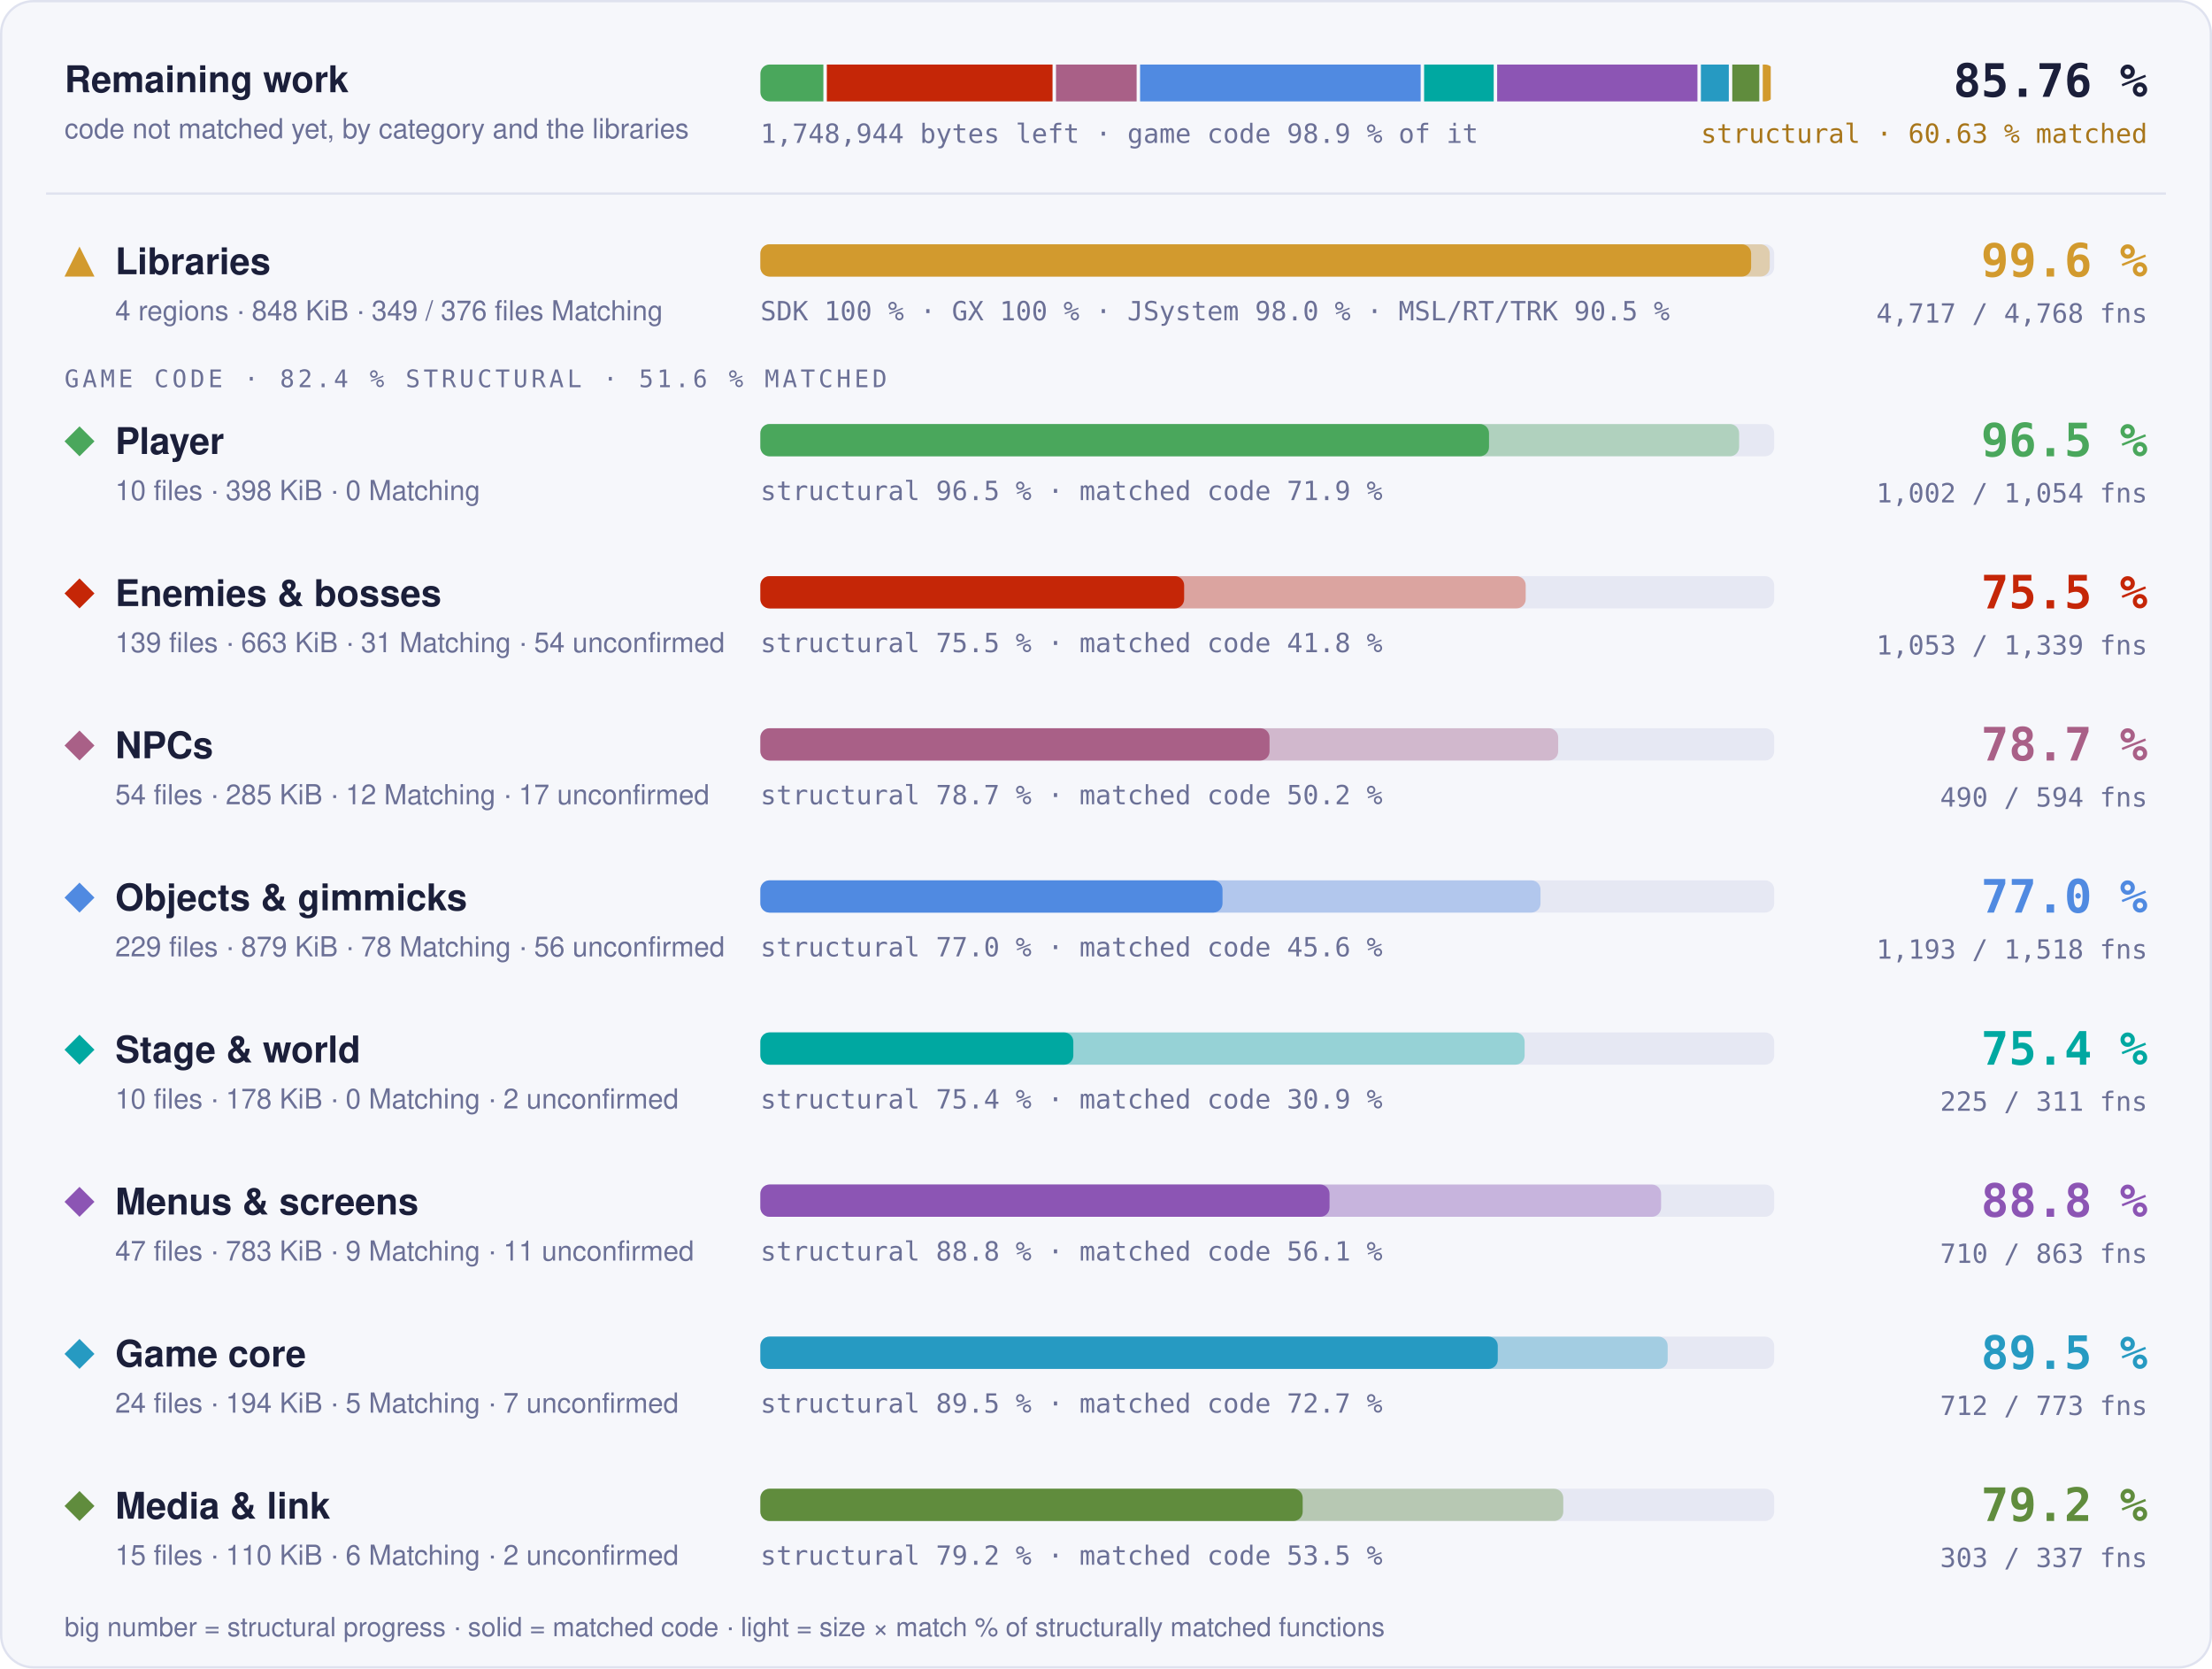
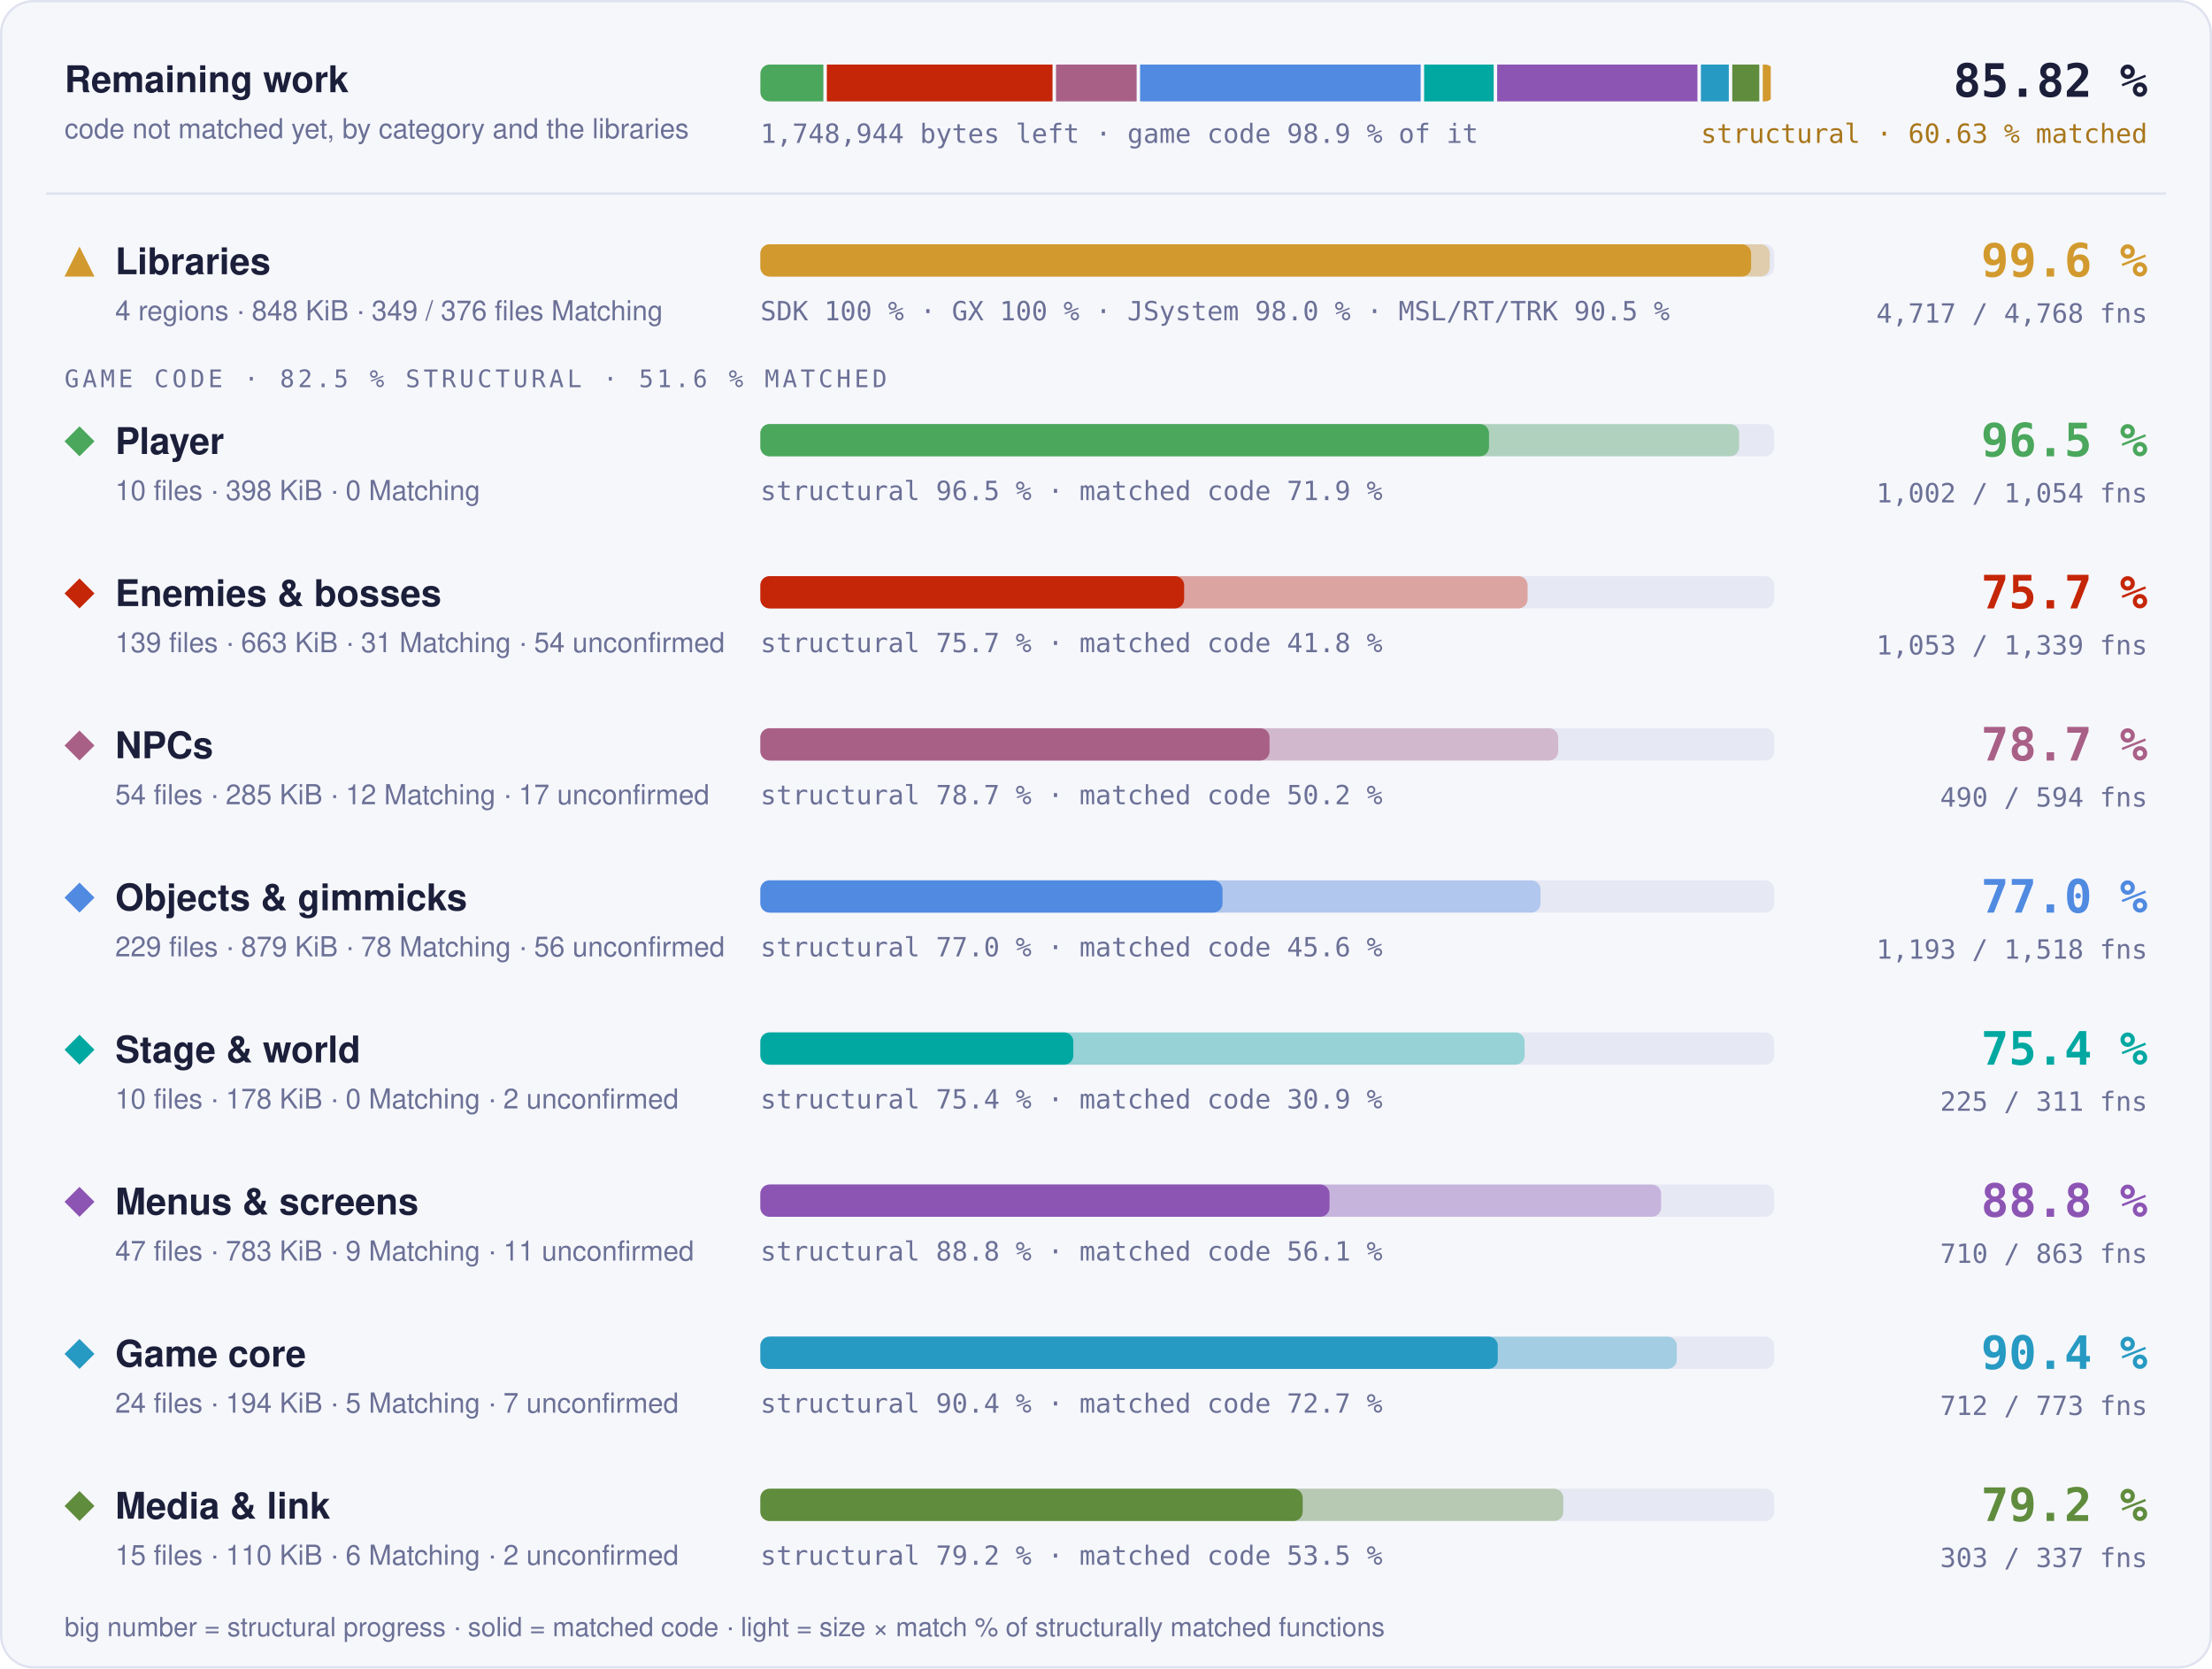
- <svg xmlns="http://www.w3.org/2000/svg" width="960" height="724" viewBox="0 0 960 724" role="img" aria-label="Progress overview: Libraries 99.6 % structural, 97.7 % matched code, 4717 of 4768 functions; Player 96.5 % structural, 71.9 % matched code, 1002 of 1054 functions; Enemies &amp; bosses 75.5 % structural, 41.8 % matched code, 1053 of 1339 functions; NPCs 78.7 % structural, 50.2 % matched code, 490 of 594 functions; Objects &amp; gimmicks 77.0 % structural, 45.6 % matched code, 1193 of 1518 functions; Stage &amp; world 75.4 % structural, 30.9 % matched code, 225 of 311 functions; Menus &amp; screens 88.8 % structural, 56.1 % matched code, 710 of 863 functions; Game core 89.5 % structural, 72.7 % matched code, 712 of 773 functions; Media &amp; link 79.2 % structural, 53.5 % matched code, 303 of 337 functions">
+ <svg xmlns="http://www.w3.org/2000/svg" width="960" height="724" viewBox="0 0 960 724" role="img" aria-label="Progress overview: Libraries 99.6 % structural, 97.7 % matched code, 4717 of 4768 functions; Player 96.5 % structural, 71.9 % matched code, 1002 of 1054 functions; Enemies &amp; bosses 75.7 % structural, 41.8 % matched code, 1053 of 1339 functions; NPCs 78.7 % structural, 50.2 % matched code, 490 of 594 functions; Objects &amp; gimmicks 77.0 % structural, 45.6 % matched code, 1193 of 1518 functions; Stage &amp; world 75.4 % structural, 30.9 % matched code, 225 of 311 functions; Menus &amp; screens 88.8 % structural, 56.1 % matched code, 710 of 863 functions; Game core 90.4 % structural, 72.7 % matched code, 712 of 773 functions; Media &amp; link 79.2 % structural, 53.5 % matched code, 303 of 337 functions">
  <style>text { font-family: -apple-system, BlinkMacSystemFont, 'Segoe UI', Helvetica, Arial, sans-serif; } .mono { font-family: ui-monospace, SFMono-Regular, 'SF Mono', Menlo, Consolas, monospace; } .grow { transform-box: fill-box; transform-origin: 0 50%; animation: grow 1.4s cubic-bezier(.2,.8,.2,1) both; } @keyframes grow { from { transform: scaleX(0); } } @media (prefers-reduced-motion: reduce) { * { animation: none !important; } }</style>
  <rect x="0.5" y="0.5" width="959" height="723" rx="14" fill="#f6f7fb" stroke="#dfe2ef" />
  <text x="28" y="40" font-size="16" font-weight="700" fill="#1b1f3a">Remaining work</text>
  <text x="28" y="60" font-size="12" fill="#6b7096">code not matched yet, by category and the libraries</text>
  <clipPath id="rw">
    <rect x="330" y="28" width="440" height="16" rx="4" />
  </clipPath>
  <g clip-path="url(#rw)">
    <rect class="grow" x="330.00" y="28" width="27.34" height="16" fill="#4aa75c" />
    <rect class="grow" x="358.84" y="28" width="97.96" height="16" fill="#c52607" />
    <rect class="grow" x="458.30" y="28" width="34.99" height="16" fill="#a96087" />
    <rect class="grow" x="494.79" y="28" width="121.77" height="16" fill="#508ae1" />
    <rect class="grow" x="618.06" y="28" width="30.20" height="16" fill="#00a8a1" />
    <rect class="grow" x="649.76" y="28" width="86.92" height="16" fill="#8c55b4" />
    <rect class="grow" x="738.18" y="28" width="12.12" height="16" fill="#269ac2" />
    <rect class="grow" x="751.80" y="28" width="11.73" height="16" fill="#608c3d" />
    <rect class="grow" x="765.03" y="28" width="3.47" height="16" fill="#d29a2e" />
  </g>
  <text x="330" y="62" class="mono" font-size="11.5" fill="#6b7096">1,748,944 bytes left · game code 98.9 % of it</text>
-   <text x="932" y="42" text-anchor="end" class="mono" font-size="20" font-weight="700" fill="#1b1f3a">85.76 %</text>
+   <text x="932" y="42" text-anchor="end" class="mono" font-size="20" font-weight="700" fill="#1b1f3a">85.82 %</text>
  <text x="932" y="62" text-anchor="end" class="mono" font-size="11.5" fill="#a8761a">structural · 60.63 % matched</text>
  <line x1="20" x2="940" y1="84" y2="84" stroke="#dfe2ef" />
  <g fill="#d29a2e">
    <path d="M34.5 107L41 120L28 120Z" />
  </g>
  <text x="50" y="119" font-size="16" font-weight="700" fill="#1b1f3a">Libraries</text>
  <text x="50" y="139" font-size="12" fill="#6b7096">4 regions · 848 KiB · 349 / 376 files Matching</text>
  <rect x="330" y="106" width="440" height="14" rx="4" fill="#e6e8f3" />
  <rect class="grow" style="animation-delay:0.0s" x="330" y="106" width="438.06" height="14" rx="4" fill="#d29a2e" fill-opacity="0.35" />
  <rect class="grow" style="animation-delay:0.0s" x="330" y="106" width="429.98" height="14" rx="4" fill="#d29a2e" />
  <text x="330" y="139" class="mono" font-size="11.5" fill="#6b7096">SDK 100 % · GX 100 % · JSystem 98.0 % · MSL/RT/TRK 90.5 %</text>
  <text x="932" y="120" text-anchor="end" class="mono" font-size="20" font-weight="700" fill="#d29a2e">99.6 %</text>
  <text x="932" y="140" text-anchor="end" class="mono" font-size="11.5" fill="#6b7096">4,717 / 4,768 fns</text>
-   <text x="28" y="168" class="mono" font-size="10.5" letter-spacing="0.14em" fill="#6b7096">GAME CODE · 82.4 % STRUCTURAL · 51.6 % MATCHED</text>
+   <text x="28" y="168" class="mono" font-size="10.5" letter-spacing="0.14em" fill="#6b7096">GAME CODE · 82.5 % STRUCTURAL · 51.6 % MATCHED</text>
  <g fill="#4aa75c">
    <path d="M34.5 185L41 191.5L34.5 198L28 191.5Z" />
  </g>
  <text x="50" y="197" font-size="16" font-weight="700" fill="#1b1f3a">Player</text>
  <text x="50" y="217" font-size="12" fill="#6b7096">10 files · 398 KiB · 0 Matching</text>
  <rect x="330" y="184" width="440" height="14" rx="4" fill="#e6e8f3" />
  <rect class="grow" style="animation-delay:0.1s" x="330" y="184" width="424.77" height="14" rx="4" fill="#4aa75c" fill-opacity="0.35" />
  <rect class="grow" style="animation-delay:0.1s" x="330" y="184" width="316.23" height="14" rx="4" fill="#4aa75c" />
  <text x="330" y="217" class="mono" font-size="11.5" fill="#6b7096">structural 96.5 % · matched code 71.9 %</text>
  <text x="932" y="198" text-anchor="end" class="mono" font-size="20" font-weight="700" fill="#4aa75c">96.5 %</text>
  <text x="932" y="218" text-anchor="end" class="mono" font-size="11.5" fill="#6b7096">1,002 / 1,054 fns</text>
  <g fill="#c52607">
    <path d="M34.5 251L41 257.5L34.5 264L28 257.5Z" />
  </g>
  <text x="50" y="263" font-size="16" font-weight="700" fill="#1b1f3a">Enemies &amp; bosses</text>
  <text x="50" y="283" font-size="12" fill="#6b7096">139 files · 663 KiB · 31 Matching · 54 unconfirmed</text>
  <rect x="330" y="250" width="440" height="14" rx="4" fill="#e6e8f3" />
-   <rect class="grow" style="animation-delay:0.2s" x="330" y="250" width="332.15" height="14" rx="4" fill="#c52607" fill-opacity="0.35" />
+   <rect class="grow" style="animation-delay:0.2s" x="330" y="250" width="332.97" height="14" rx="4" fill="#c52607" fill-opacity="0.35" />
  <rect class="grow" style="animation-delay:0.2s" x="330" y="250" width="183.91" height="14" rx="4" fill="#c52607" />
-   <text x="330" y="283" class="mono" font-size="11.5" fill="#6b7096">structural 75.5 % · matched code 41.8 %</text>
-   <text x="932" y="264" text-anchor="end" class="mono" font-size="20" font-weight="700" fill="#c52607">75.5 %</text>
+   <text x="330" y="283" class="mono" font-size="11.5" fill="#6b7096">structural 75.7 % · matched code 41.8 %</text>
+   <text x="932" y="264" text-anchor="end" class="mono" font-size="20" font-weight="700" fill="#c52607">75.7 %</text>
  <text x="932" y="284" text-anchor="end" class="mono" font-size="11.5" fill="#6b7096">1,053 / 1,339 fns</text>
  <g fill="#a96087">
    <path d="M34.5 317L41 323.5L34.5 330L28 323.5Z" />
  </g>
  <text x="50" y="329" font-size="16" font-weight="700" fill="#1b1f3a">NPCs</text>
  <text x="50" y="349" font-size="12" fill="#6b7096">54 files · 285 KiB · 12 Matching · 17 unconfirmed</text>
  <rect x="330" y="316" width="440" height="14" rx="4" fill="#e6e8f3" />
  <rect class="grow" style="animation-delay:0.3s" x="330" y="316" width="346.24" height="14" rx="4" fill="#a96087" fill-opacity="0.35" />
  <rect class="grow" style="animation-delay:0.3s" x="330" y="316" width="220.98" height="14" rx="4" fill="#a96087" />
  <text x="330" y="349" class="mono" font-size="11.5" fill="#6b7096">structural 78.7 % · matched code 50.2 %</text>
  <text x="932" y="330" text-anchor="end" class="mono" font-size="20" font-weight="700" fill="#a96087">78.7 %</text>
  <text x="932" y="350" text-anchor="end" class="mono" font-size="11.5" fill="#6b7096">490 / 594 fns</text>
  <g fill="#508ae1">
    <path d="M34.5 383L41 389.5L34.5 396L28 389.5Z" />
  </g>
  <text x="50" y="395" font-size="16" font-weight="700" fill="#1b1f3a">Objects &amp; gimmicks</text>
  <text x="50" y="415" font-size="12" fill="#6b7096">229 files · 879 KiB · 78 Matching · 56 unconfirmed</text>
  <rect x="330" y="382" width="440" height="14" rx="4" fill="#e6e8f3" />
  <rect class="grow" style="animation-delay:0.4s" x="330" y="382" width="338.58" height="14" rx="4" fill="#508ae1" fill-opacity="0.35" />
  <rect class="grow" style="animation-delay:0.4s" x="330" y="382" width="200.57" height="14" rx="4" fill="#508ae1" />
  <text x="330" y="415" class="mono" font-size="11.5" fill="#6b7096">structural 77.0 % · matched code 45.6 %</text>
  <text x="932" y="396" text-anchor="end" class="mono" font-size="20" font-weight="700" fill="#508ae1">77.0 %</text>
  <text x="932" y="416" text-anchor="end" class="mono" font-size="11.5" fill="#6b7096">1,193 / 1,518 fns</text>
  <g fill="#00a8a1">
    <path d="M34.5 449L41 455.5L34.5 462L28 455.5Z" />
  </g>
  <text x="50" y="461" font-size="16" font-weight="700" fill="#1b1f3a">Stage &amp; world</text>
  <text x="50" y="481" font-size="12" fill="#6b7096">10 files · 178 KiB · 0 Matching · 2 unconfirmed</text>
  <rect x="330" y="448" width="440" height="14" rx="4" fill="#e6e8f3" />
  <rect class="grow" style="animation-delay:0.5s" x="330" y="448" width="331.68" height="14" rx="4" fill="#00a8a1" fill-opacity="0.35" />
  <rect class="grow" style="animation-delay:0.5s" x="330" y="448" width="135.82" height="14" rx="4" fill="#00a8a1" />
  <text x="330" y="481" class="mono" font-size="11.5" fill="#6b7096">structural 75.4 % · matched code 30.9 %</text>
  <text x="932" y="462" text-anchor="end" class="mono" font-size="20" font-weight="700" fill="#00a8a1">75.4 %</text>
  <text x="932" y="482" text-anchor="end" class="mono" font-size="11.5" fill="#6b7096">225 / 311 fns</text>
  <g fill="#8c55b4">
    <path d="M34.5 515L41 521.5L34.5 528L28 521.5Z" />
  </g>
  <text x="50" y="527" font-size="16" font-weight="700" fill="#1b1f3a">Menus &amp; screens</text>
  <text x="50" y="547" font-size="12" fill="#6b7096">47 files · 783 KiB · 9 Matching · 11 unconfirmed</text>
  <rect x="330" y="514" width="440" height="14" rx="4" fill="#e6e8f3" />
  <rect class="grow" style="animation-delay:0.6s" x="330" y="514" width="390.91" height="14" rx="4" fill="#8c55b4" fill-opacity="0.35" />
  <rect class="grow" style="animation-delay:0.6s" x="330" y="514" width="247.01" height="14" rx="4" fill="#8c55b4" />
  <text x="330" y="547" class="mono" font-size="11.5" fill="#6b7096">structural 88.8 % · matched code 56.1 %</text>
  <text x="932" y="528" text-anchor="end" class="mono" font-size="20" font-weight="700" fill="#8c55b4">88.8 %</text>
  <text x="932" y="548" text-anchor="end" class="mono" font-size="11.5" fill="#6b7096">710 / 863 fns</text>
  <g fill="#269ac2">
    <path d="M34.5 581L41 587.5L34.5 594L28 587.5Z" />
  </g>
  <text x="50" y="593" font-size="16" font-weight="700" fill="#1b1f3a">Game core</text>
  <text x="50" y="613" font-size="12" fill="#6b7096">24 files · 194 KiB · 5 Matching · 7 unconfirmed</text>
  <rect x="330" y="580" width="440" height="14" rx="4" fill="#e6e8f3" />
-   <rect class="grow" style="animation-delay:0.7s" x="330" y="580" width="393.77" height="14" rx="4" fill="#269ac2" fill-opacity="0.35" />
+   <rect class="grow" style="animation-delay:0.7s" x="330" y="580" width="397.72" height="14" rx="4" fill="#269ac2" fill-opacity="0.35" />
  <rect class="grow" style="animation-delay:0.7s" x="330" y="580" width="320.03" height="14" rx="4" fill="#269ac2" />
-   <text x="330" y="613" class="mono" font-size="11.5" fill="#6b7096">structural 89.5 % · matched code 72.7 %</text>
-   <text x="932" y="594" text-anchor="end" class="mono" font-size="20" font-weight="700" fill="#269ac2">89.5 %</text>
+   <text x="330" y="613" class="mono" font-size="11.5" fill="#6b7096">structural 90.4 % · matched code 72.7 %</text>
+   <text x="932" y="594" text-anchor="end" class="mono" font-size="20" font-weight="700" fill="#269ac2">90.4 %</text>
  <text x="932" y="614" text-anchor="end" class="mono" font-size="11.5" fill="#6b7096">712 / 773 fns</text>
  <g fill="#608c3d">
    <path d="M34.5 647L41 653.5L34.5 660L28 653.5Z" />
  </g>
  <text x="50" y="659" font-size="16" font-weight="700" fill="#1b1f3a">Media &amp; link</text>
  <text x="50" y="679" font-size="12" fill="#6b7096">15 files · 110 KiB · 6 Matching · 2 unconfirmed</text>
  <rect x="330" y="646" width="440" height="14" rx="4" fill="#e6e8f3" />
  <rect class="grow" style="animation-delay:0.8s" x="330" y="646" width="348.45" height="14" rx="4" fill="#608c3d" fill-opacity="0.35" />
  <rect class="grow" style="animation-delay:0.8s" x="330" y="646" width="235.36" height="14" rx="4" fill="#608c3d" />
  <text x="330" y="679" class="mono" font-size="11.5" fill="#6b7096">structural 79.2 % · matched code 53.5 %</text>
  <text x="932" y="660" text-anchor="end" class="mono" font-size="20" font-weight="700" fill="#608c3d">79.2 %</text>
  <text x="932" y="680" text-anchor="end" class="mono" font-size="11.5" fill="#6b7096">303 / 337 fns</text>
  <text x="28" y="710" font-size="11.5" fill="#6b7096">big number = structural progress · solid = matched code · light = size × match % of structurally matched functions</text>
</svg>
